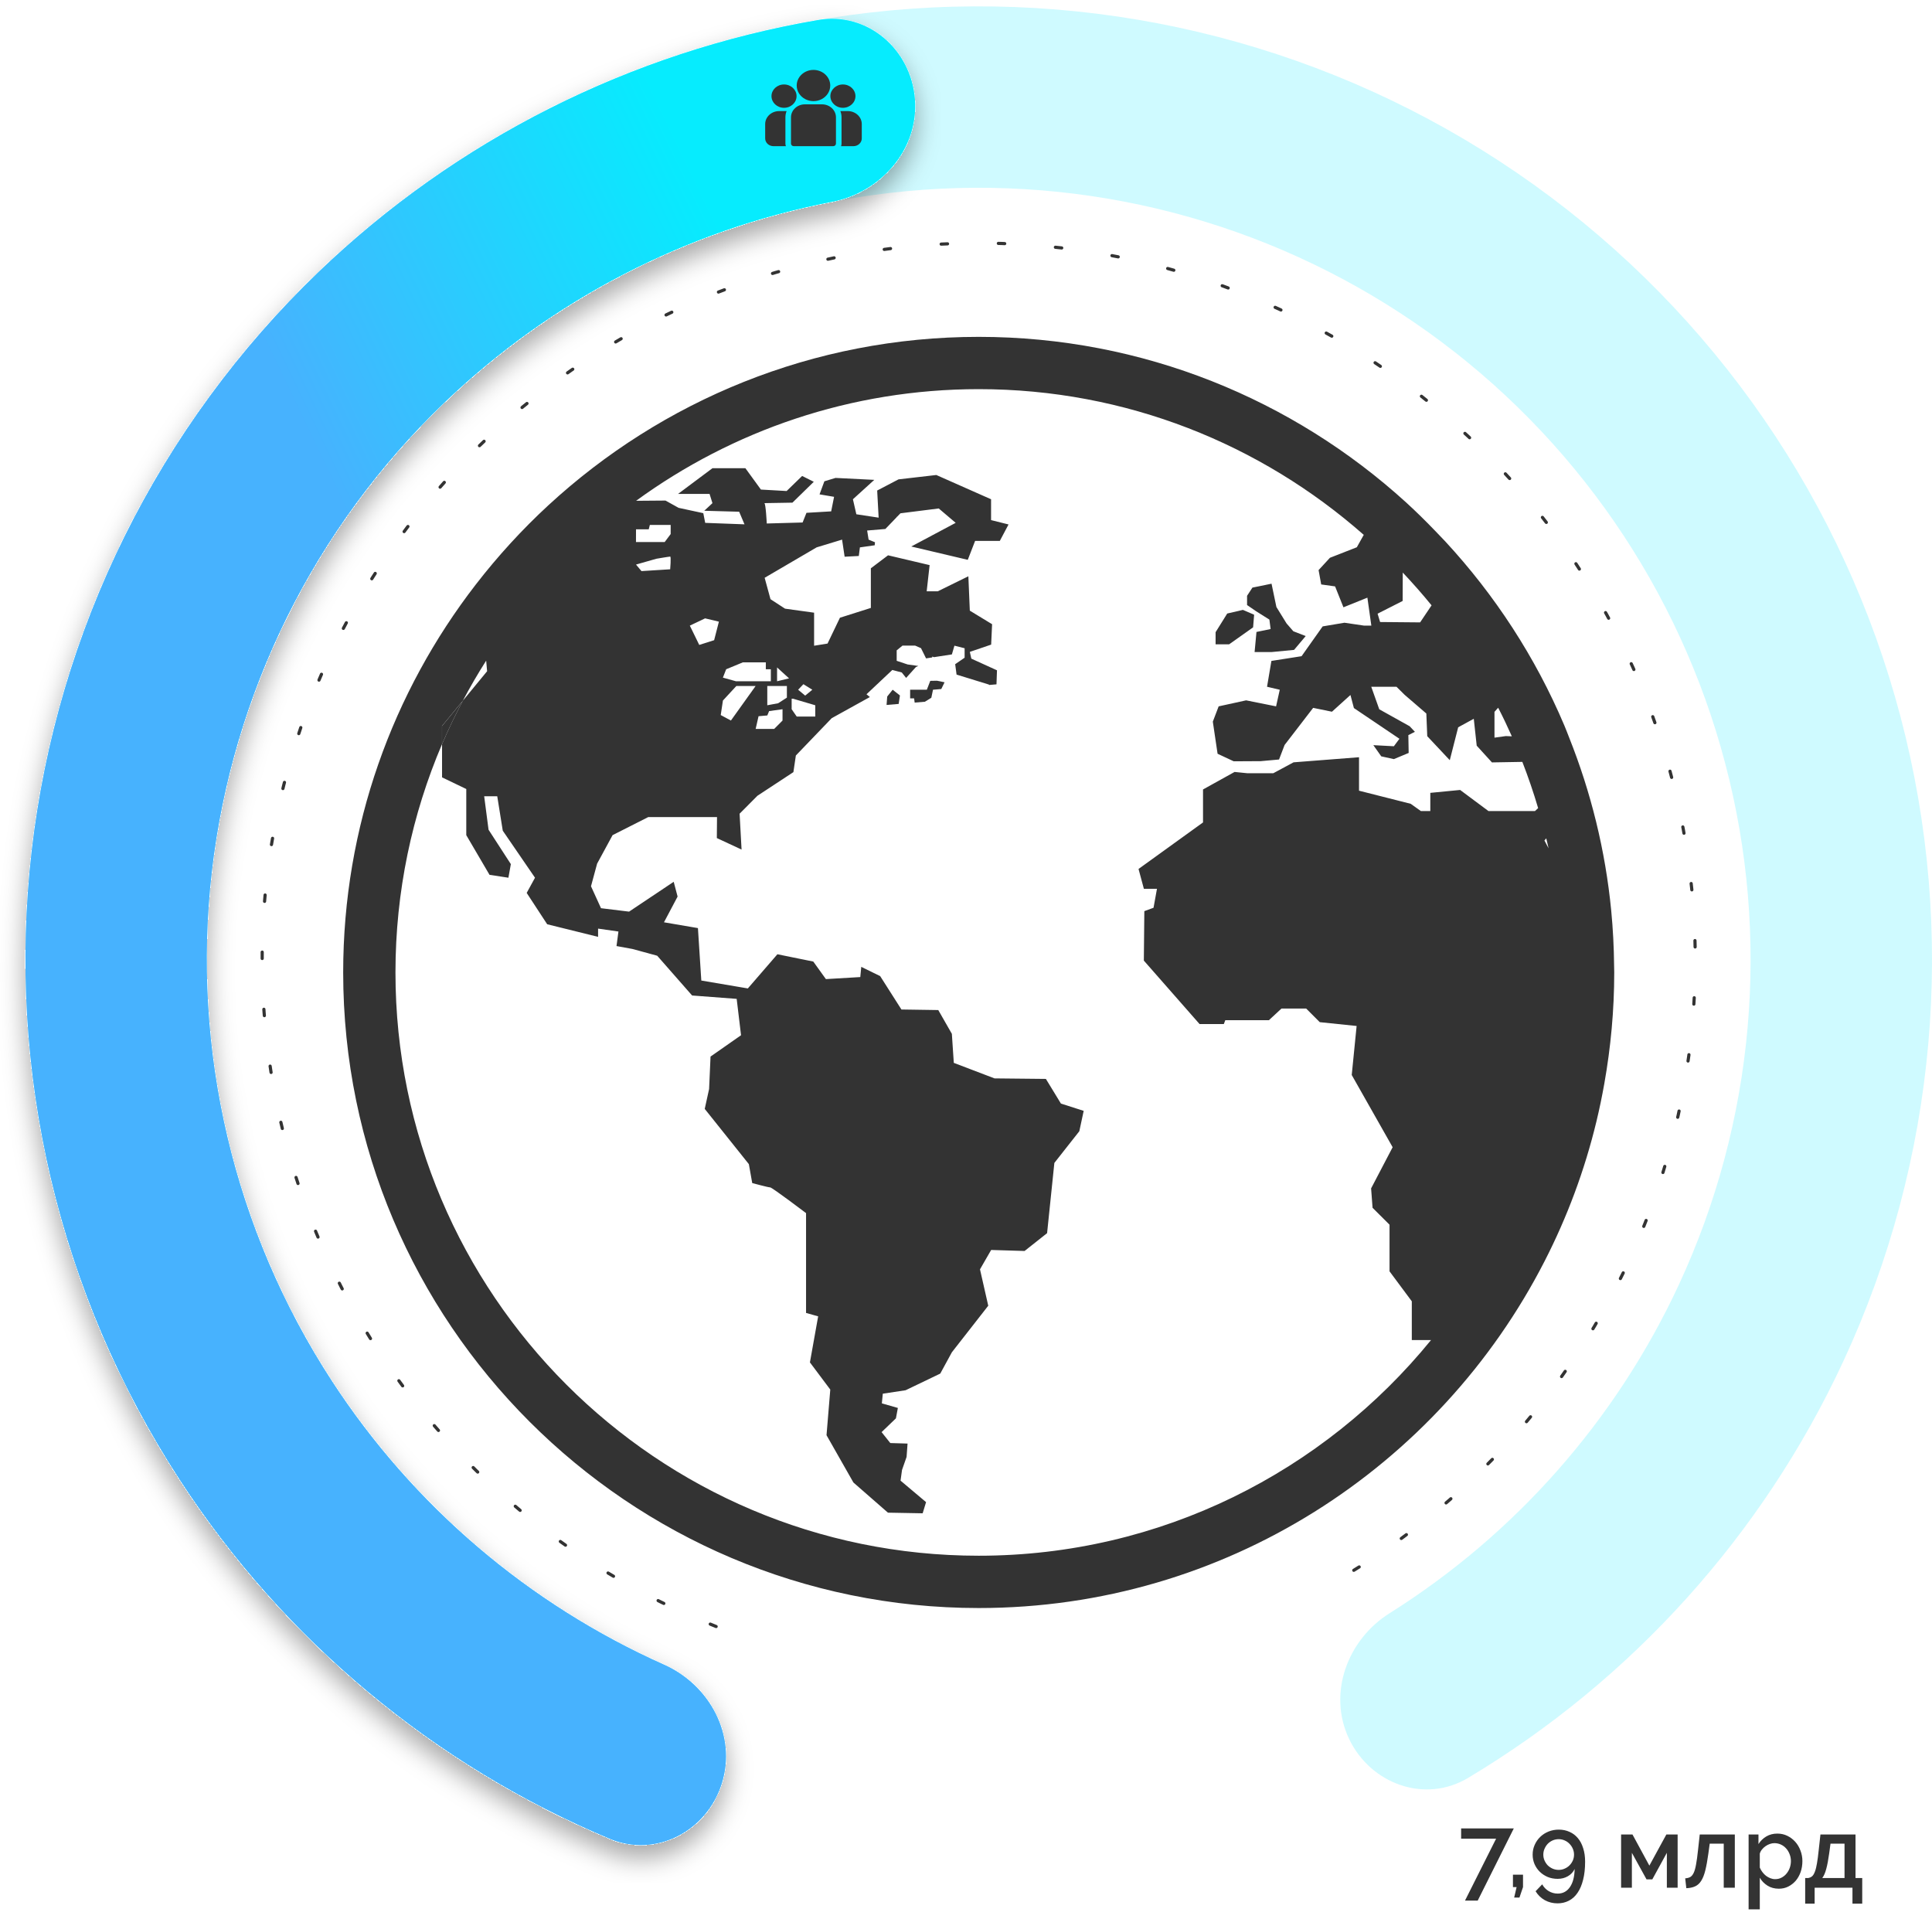
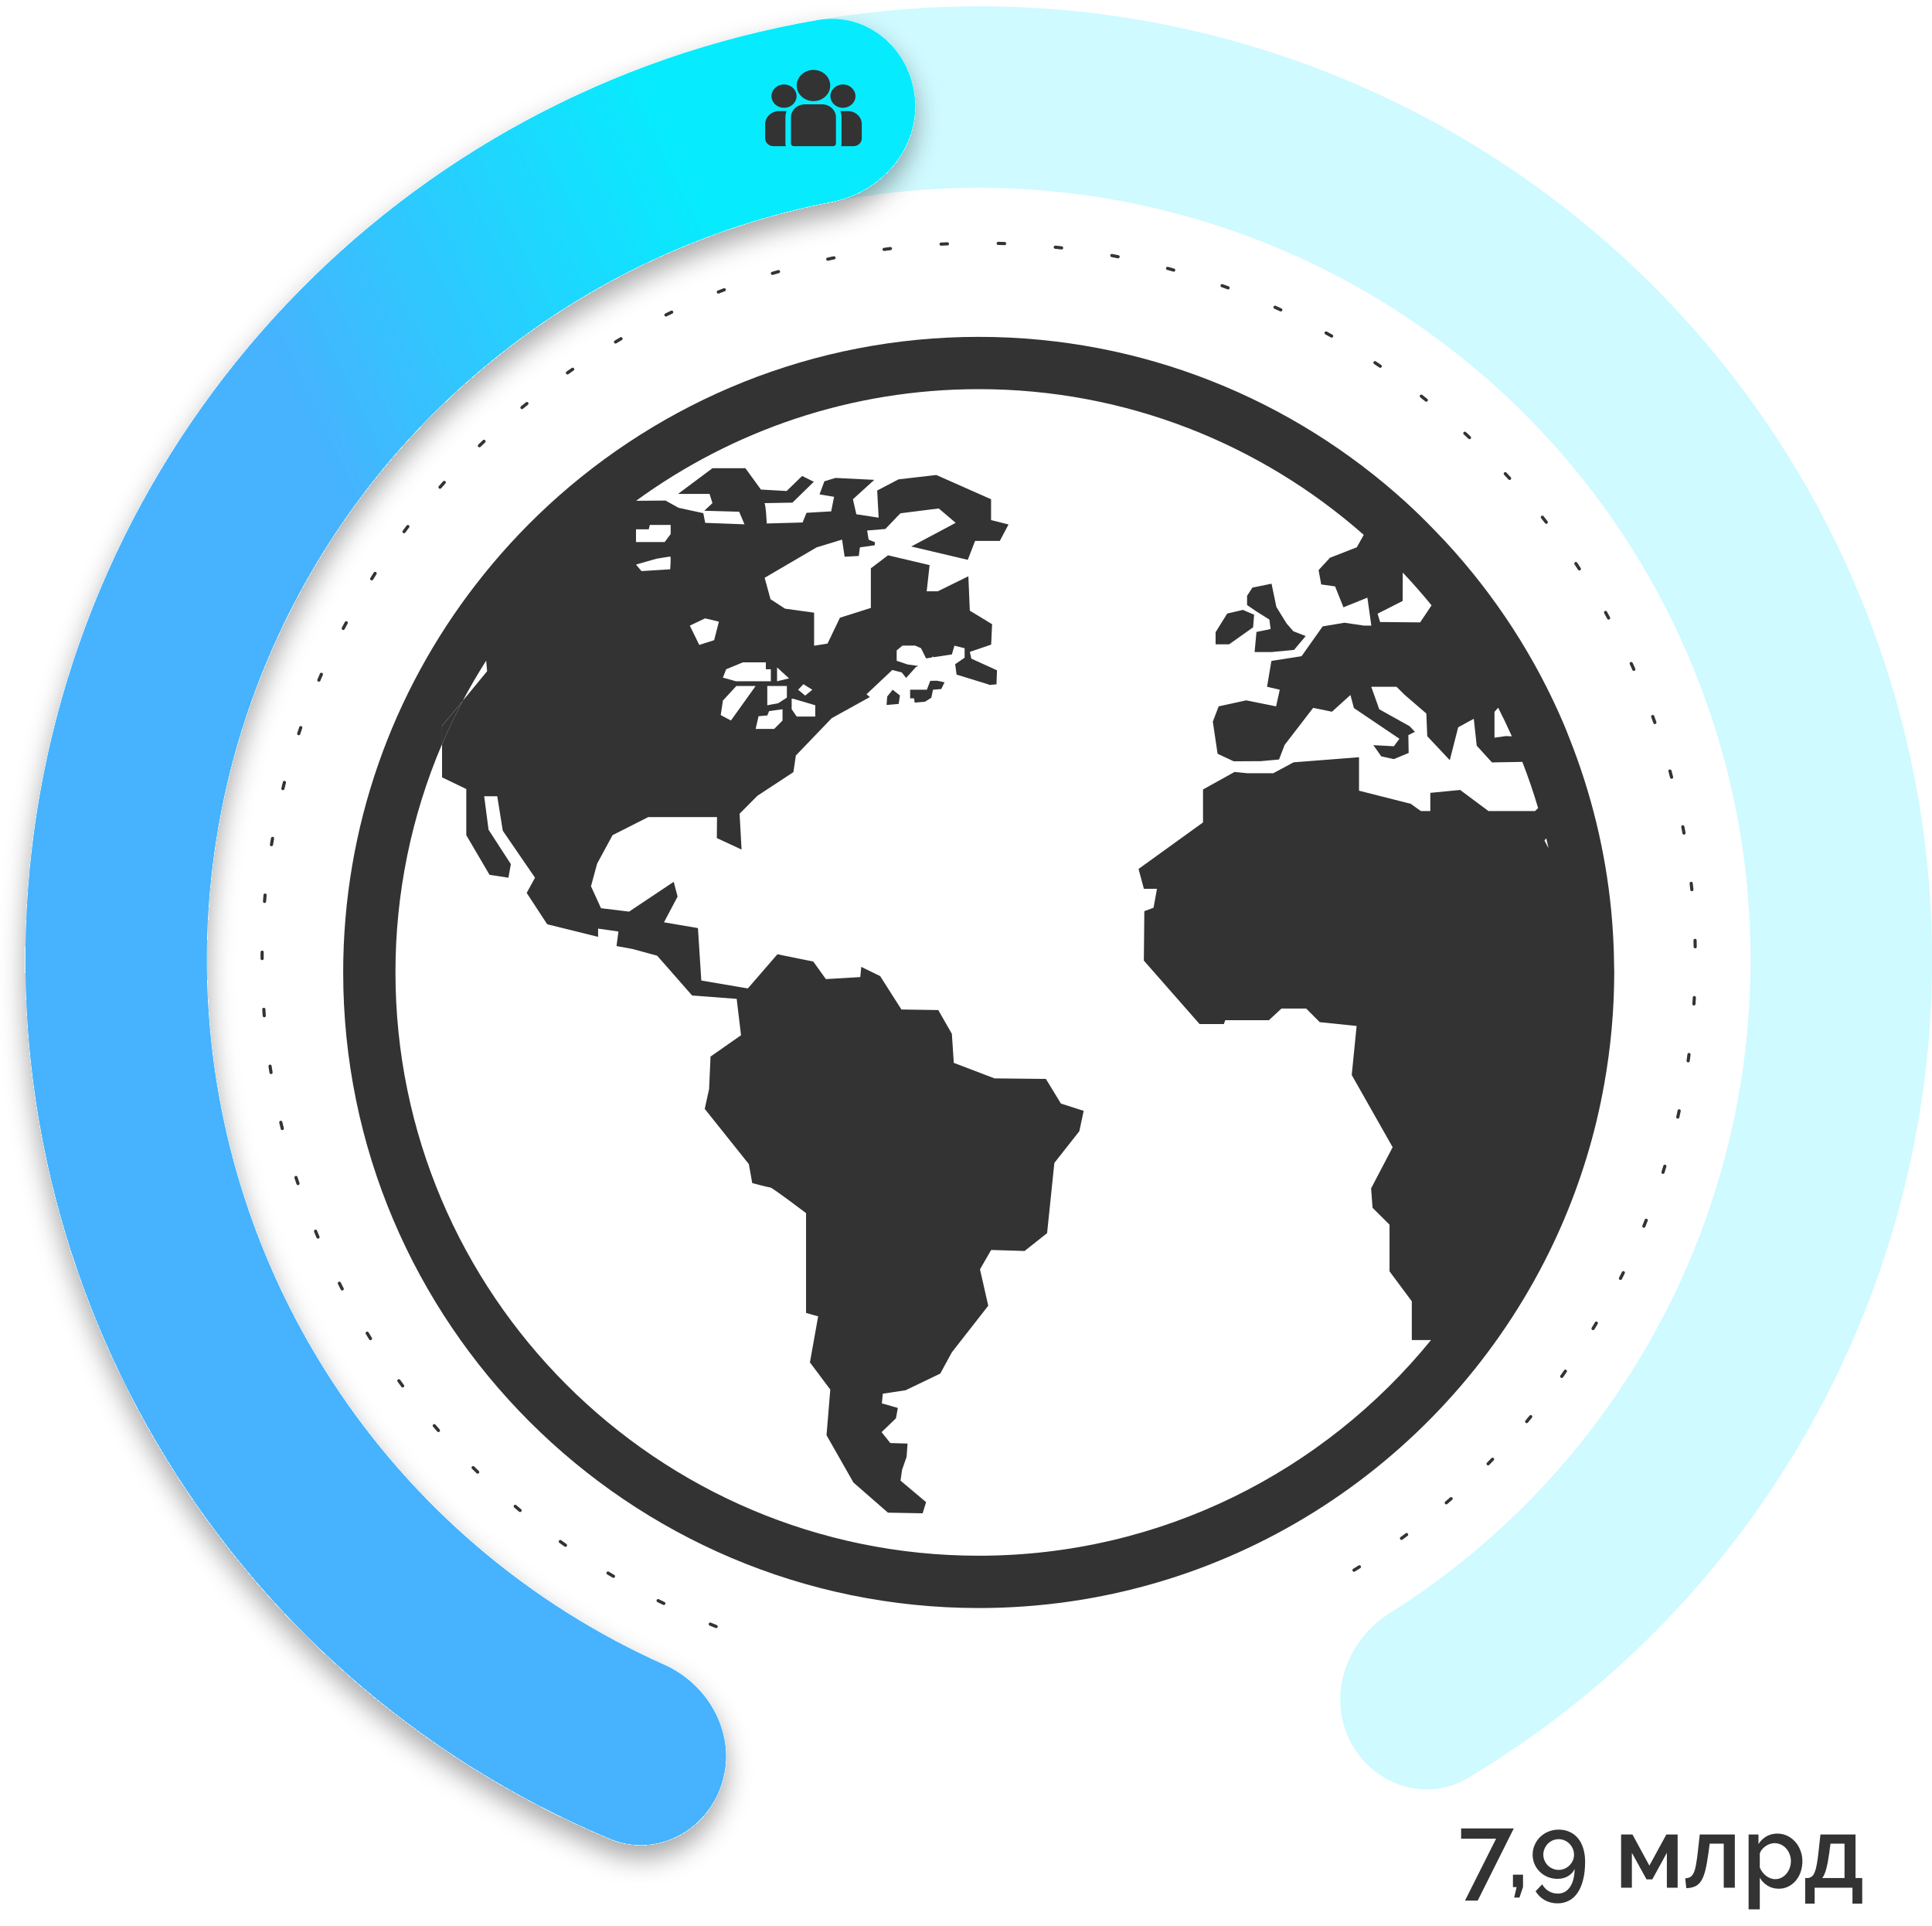
- <svg xmlns="http://www.w3.org/2000/svg" width="304" height="303" viewBox="0 0 304 303" fill="none">
-   <path d="M199.738 97.483L199.932 98.968L197.707 99.429L197.41 102.592H200.076L203.621 102.25L205.452 100.075L203.506 99.318L202.441 98.092L200.841 95.501L200.076 91.836L197.069 92.449L196.226 93.74V95.196L197.674 96.188L199.738 97.483Z" fill="#333333" />
-   <path d="M197.176 98.701L197.336 96.718L195.571 95.957L193.104 96.529L191.273 99.466V101.37H193.408L197.176 98.701Z" fill="#333333" />
-   <path d="M146.38 107.12L145.837 108.519H143.209V109.876H143.834C143.834 109.876 143.871 110.164 143.924 110.542L145.537 110.407L146.544 109.781L146.808 108.519L148.111 108.408L148.626 107.346L147.429 107.1L146.38 107.12Z" fill="#333333" />
-   <path d="M139.604 109.584L139.501 110.913L141.406 110.752L141.603 109.42L140.46 108.519L139.604 109.584Z" fill="#333333" />
-   <path d="M253.979 151.966C253.95 149.041 253.802 146.137 253.526 143.279C252.601 133.749 250.322 124.613 246.908 116.05C246.653 115.412 246.419 114.767 246.147 114.137C241.598 103.39 235.21 93.605 227.391 85.16C226.877 84.609 226.355 84.066 225.832 83.532C224.356 81.997 222.838 80.5 221.267 79.065C203.49 62.88 179.88 53 154 53C127.902 53 104.123 63.057 86.297 79.488C82.142 83.318 78.325 87.497 74.862 91.972C61.799 108.868 54 130.034 54 152.998C54 208.142 98.862 253 154.004 253C192.791 253 226.466 230.789 243.042 198.427C246.587 191.509 249.347 184.134 251.207 176.406C251.68 174.444 252.087 172.474 252.441 170.479C253.448 164.798 253.999 158.958 253.999 152.998C254.004 152.652 253.983 152.311 253.979 151.966ZM235.157 111.998L235.737 111.349C236.498 112.825 237.209 114.326 237.888 115.848L236.942 115.811L235.157 116.058V111.998ZM220.707 94.551L220.724 90.084C222.295 91.75 223.809 93.465 225.257 95.242L223.455 97.923L217.158 97.866L216.763 96.554L220.707 94.551ZM100.076 83.449V83.281H102.079L102.252 82.594H105.53V84.025L104.588 85.284H100.072L100.076 83.449ZM103.276 87.912C103.276 87.912 105.279 87.571 105.452 87.571C105.625 87.571 105.452 89.57 105.452 89.57L100.936 89.853L100.076 88.825L103.276 87.912ZM241.528 127.608H234.211L229.752 124.288L225.059 124.745V127.608H223.574L221.97 126.464L213.842 124.404V119.139L203.543 119.941L200.351 121.656H196.263L194.26 121.454L189.295 124.21V129.397L179.148 136.718L179.991 139.844H182.048L181.509 142.822L180.061 143.353L179.983 151.135L188.752 161.121H192.569L192.799 160.513H199.66L201.639 158.682H205.53L207.664 160.821L213.464 161.422L212.695 169.134L219.132 180.498L215.743 186.976L215.973 190.028L218.643 192.689V200.027L222.147 204.741V210.837H225.174C208.327 231.521 182.685 244.77 153.996 244.77C103.395 244.774 62.226 203.602 62.226 152.998C62.226 140.26 64.842 128.118 69.552 117.082V114.22L72.834 110.234C73.974 108.083 75.195 105.985 76.499 103.941L76.647 105.607L72.838 110.234C71.658 112.463 70.556 114.742 69.556 117.082V122.306L73.369 124.14V131.4L77.026 137.64L79.999 138.096L80.382 135.957L76.873 130.544L76.186 125.284H78.243L79.111 130.697L84.183 138.096L82.874 140.486L86.099 145.417L94.108 147.4V146.104L97.312 146.561L97.007 148.848L99.525 149.308L103.412 150.37L108.903 156.626L115.916 157.156L116.603 162.878L111.803 166.234L111.576 171.342L110.889 174.468L117.833 183.159L118.363 186.137C118.363 186.137 120.88 186.82 121.189 186.82C121.493 186.82 126.832 190.863 126.832 190.863V206.571L128.737 207.106L127.441 214.353L130.645 218.627L130.053 225.808L134.285 233.249L139.719 237.995L145.181 238.094L145.716 236.338L141.701 232.957L141.932 231.279L142.651 229.222L142.804 227.124L140.089 227.042L138.719 225.323L140.973 223.155L141.278 221.518L138.76 220.798L138.908 219.277L142.495 218.734L147.949 216.114L149.78 212.757L155.501 205.436L154.201 199.711L155.958 196.663L161.218 196.823L164.76 194.018L165.903 182.97L169.831 177.981L170.518 174.777L166.936 173.629L164.571 169.751L156.488 169.668L150.08 167.225L149.775 162.656L147.637 158.917L141.841 158.83L138.493 153.574L135.519 152.122L135.367 153.726L129.954 154.047L127.971 151.287L122.324 150.139L117.672 155.515L110.351 154.273L109.82 146.022L104.477 145.109L106.62 141.062L106.007 138.738L98.986 143.431L94.568 142.892L92.993 139.441L93.956 135.883L96.391 131.396L101.997 128.558L112.823 128.554L112.794 131.857L116.685 133.666L116.376 128.023L119.182 125.202L124.841 121.483L125.228 118.867L130.871 112.994L136.872 109.67L136.342 109.234L140.406 105.409L141.895 105.804L142.577 106.66L144.12 104.949L144.498 104.78L142.808 104.541L141.093 103.97V102.324L142.002 101.58H144.005L144.922 101.983L145.716 103.587L146.686 103.439V103.299L146.966 103.394L149.78 102.962L150.179 101.588L151.783 101.991V103.48L150.294 104.504H150.298L150.516 106.137L155.612 107.708C155.612 107.708 155.616 107.729 155.624 107.77L156.797 107.671L156.875 105.463L152.836 103.624L152.605 102.563L155.958 101.42L156.106 98.211L152.601 96.077L152.371 90.668L147.567 93.029H145.814L146.275 88.912L139.735 87.369L137.029 89.413V95.649L132.163 97.191L130.213 101.255L128.099 101.596V96.397L123.525 95.764L121.238 94.275L120.317 90.906L128.498 86.119L132.5 84.901L132.903 87.591L135.133 87.476L135.305 86.123L137.637 85.79L137.679 85.317L136.675 84.901L136.445 83.47L139.312 83.227L141.043 81.426L141.138 81.294L141.158 81.302L141.685 80.759L147.711 79.999L150.376 82.261L143.388 85.983L152.28 88.081L153.432 85.107H157.319L158.693 82.516L155.945 81.829V78.551L147.328 74.734L141.38 75.421L138.024 77.177L138.254 81.446L134.746 80.912L134.207 78.551L137.568 75.499L131.468 75.194L129.715 75.725L128.955 77.781L131.241 78.168L130.785 80.455L126.898 80.685L126.289 82.207L120.65 82.364C120.65 82.364 120.494 79.163 120.268 79.163C120.041 79.163 124.689 79.085 124.689 79.085L128.05 75.803L126.215 74.886L123.776 77.255L119.729 77.025L117.29 73.668H112.103L106.69 77.712H111.65L112.103 79.163L110.815 80.36L116.307 80.513L117.146 82.495L110.963 82.265L110.663 80.739L106.776 79.9L104.716 78.756L100.088 78.793C115.237 67.758 133.866 61.226 154 61.226C177.206 61.226 198.41 69.901 214.587 84.153L213.497 86.102L209.264 87.76L207.479 89.697L207.891 91.955L210.075 92.26L211.391 95.55L215.159 94.032L215.78 98.433H214.645L211.551 97.977L208.121 98.553L204.802 103.242L200.055 103.986L199.368 108.05L201.371 108.523L200.791 111.135L196.078 110.189L191.755 111.135L190.837 113.541L191.586 118.592L194.124 119.78L198.381 119.756L201.256 119.497L202.132 117.21L206.624 111.373L209.581 111.978L212.493 109.346L213.036 111.402L220.201 116.235L219.325 117.411L216.096 117.239L217.339 118.999L219.325 119.435L221.653 118.464L221.604 115.659L222.636 115.141L221.806 114.261L217.026 111.595L215.767 108.054H219.741L221.012 109.313L224.434 112.262L224.578 115.828L228.123 119.604L229.444 114.429L231.899 113.088L232.36 117.321L234.758 119.953L239.542 119.871C240.467 122.252 241.298 124.675 242.026 127.147L241.528 127.608ZM108.545 98.433L110.947 97.29L113.119 97.808L112.37 100.724L110.026 101.469L108.545 98.433ZM121.292 105.298V107.186H115.805L113.748 106.614L114.262 105.298L116.899 104.208H120.502V105.298H121.292ZM123.817 107.931V109.761L122.443 110.645L120.732 110.962C120.732 110.962 120.732 108.219 120.732 107.931H123.817ZM122.271 107.186V105.01L124.159 106.73L122.271 107.186ZM123.13 111.587V113.368L121.818 114.684H118.902L119.358 112.685L120.736 112.566L121.02 111.879L123.13 111.587ZM115.866 107.931H118.898L115.011 113.364L113.407 112.504L113.752 110.217L115.866 107.931ZM128.28 110.962V112.739H125.364L124.566 111.587V109.934H124.796L128.28 110.962ZM125.586 108.519L126.417 107.647L127.819 108.519L126.696 109.444L125.586 108.519ZM243.017 132.239L243.305 131.902C243.424 132.42 243.552 132.938 243.667 133.465L243.017 132.239Z" fill="#333333" />
-   <path d="M69.557 114.22V117.082C70.556 114.746 71.659 112.468 72.839 110.234L69.557 114.22Z" fill="#333333" />
-   <path opacity="0.2" d="M113.592 280.573C111.246 288.098 103.208 292.359 95.94 289.308C68.312 277.711 44.68 258.051 28.232 232.747C9.182 203.437 0.966 168.395 5.004 133.672C9.042 98.95 25.081 66.728 50.349 42.572C75.618 18.417 108.529 3.846 143.398 1.375C178.267 -1.096 212.904 8.69 241.326 29.041C269.748 49.391 290.17 79.03 299.064 112.836C307.958 146.642 304.765 182.493 290.038 214.196C277.323 241.567 256.699 264.362 230.982 279.739C224.217 283.784 215.659 280.7 212.274 273.581C208.89 266.462 211.975 258.016 218.648 253.82C238.393 241.406 254.239 223.505 264.15 202.17C276.075 176.5 278.66 147.471 271.458 120.099C264.257 92.726 247.721 68.727 224.708 52.249C201.695 35.771 173.649 27.848 145.416 29.849C117.182 31.849 90.534 43.648 70.074 63.206C49.614 82.765 36.628 108.855 33.358 136.97C30.088 165.084 36.741 193.458 52.166 217.19C64.986 236.914 83.198 252.402 104.496 261.909C111.694 265.121 115.939 273.048 113.592 280.573Z" fill="#0DE7FF" />
-   <path d="M235.413 289.288H229.909V287.672H238.197L232.517 299.032H230.517L235.413 289.288ZM238.254 298.552L238.638 296.904H238.062V294.952H239.646V296.904L239.086 298.552H238.254ZM241.161 291.8C241.161 291.256 241.268 290.744 241.481 290.264C241.695 289.784 241.983 289.368 242.345 289.016C242.719 288.653 243.156 288.371 243.657 288.168C244.159 287.965 244.697 287.864 245.273 287.864C245.892 287.864 246.457 287.981 246.969 288.216C247.481 288.44 247.919 288.771 248.281 289.208C248.644 289.635 248.921 290.163 249.113 290.792C249.316 291.411 249.417 292.115 249.417 292.904C249.417 293.992 249.311 294.947 249.097 295.768C248.895 296.579 248.607 297.256 248.233 297.8C247.86 298.355 247.401 298.771 246.857 299.048C246.324 299.325 245.732 299.464 245.081 299.464C244.356 299.464 243.689 299.299 243.081 298.968C242.484 298.637 241.999 298.168 241.625 297.56L242.665 296.472C242.911 296.92 243.247 297.272 243.673 297.528C244.111 297.795 244.591 297.928 245.113 297.928C245.913 297.928 246.548 297.592 247.017 296.92C247.497 296.237 247.748 295.283 247.769 294.056C247.545 294.536 247.193 294.915 246.713 295.192C246.244 295.469 245.705 295.608 245.097 295.608C244.543 295.608 244.025 295.512 243.545 295.32C243.065 295.117 242.649 294.845 242.297 294.504C241.945 294.163 241.668 293.763 241.465 293.304C241.263 292.835 241.161 292.333 241.161 291.8ZM245.257 289.368C244.927 289.368 244.612 289.432 244.313 289.56C244.025 289.688 243.769 289.864 243.545 290.088C243.332 290.312 243.161 290.573 243.033 290.872C242.905 291.16 242.841 291.469 242.841 291.8C242.841 292.131 242.905 292.44 243.033 292.728C243.161 293.016 243.332 293.272 243.545 293.496C243.769 293.709 244.025 293.88 244.313 294.008C244.612 294.136 244.927 294.2 245.257 294.2C245.588 294.2 245.897 294.136 246.185 294.008C246.484 293.88 246.74 293.709 246.953 293.496C247.177 293.272 247.353 293.016 247.481 292.728C247.609 292.44 247.673 292.131 247.673 291.8C247.673 291.469 247.609 291.16 247.481 290.872C247.353 290.573 247.177 290.312 246.953 290.088C246.74 289.864 246.484 289.688 246.185 289.56C245.897 289.432 245.588 289.368 245.257 289.368ZM259.528 293.528L262.2 288.632H263.976V297H262.28V291.512L259.992 295.688H259.08L256.776 291.512V297H255.08V288.632H256.872L259.528 293.528ZM265.166 295.528C265.486 295.507 265.753 295.437 265.966 295.32C266.18 295.192 266.361 294.968 266.51 294.648C266.66 294.328 266.782 293.885 266.878 293.32C266.985 292.755 267.086 292.013 267.182 291.096L267.454 288.632H272.974V297H271.23V290.072H269.022L268.814 291.608C268.665 292.685 268.505 293.571 268.334 294.264C268.164 294.957 267.945 295.512 267.678 295.928C267.422 296.333 267.102 296.621 266.718 296.792C266.345 296.963 265.886 297.059 265.342 297.08L265.166 295.528ZM279.895 297.16C279.223 297.16 278.631 297 278.119 296.68C277.607 296.36 277.201 295.944 276.903 295.432V300.408H275.143V288.632H276.695V290.136C277.015 289.635 277.425 289.235 277.927 288.936C278.439 288.637 279.015 288.488 279.655 288.488C280.231 288.488 280.759 288.605 281.239 288.84C281.719 289.075 282.135 289.389 282.487 289.784C282.839 290.179 283.111 290.637 283.303 291.16C283.505 291.683 283.607 292.232 283.607 292.808C283.607 293.416 283.516 293.987 283.335 294.52C283.153 295.043 282.897 295.501 282.567 295.896C282.236 296.28 281.841 296.589 281.383 296.824C280.935 297.048 280.439 297.16 279.895 297.16ZM279.319 295.656C279.692 295.656 280.028 295.576 280.327 295.416C280.636 295.256 280.897 295.043 281.111 294.776C281.335 294.509 281.505 294.205 281.623 293.864C281.74 293.523 281.799 293.171 281.799 292.808C281.799 292.424 281.729 292.061 281.591 291.72C281.463 291.379 281.281 291.08 281.047 290.824C280.823 290.568 280.551 290.365 280.231 290.216C279.911 290.067 279.564 289.992 279.191 289.992C278.967 289.992 278.732 290.035 278.487 290.12C278.241 290.205 278.012 290.323 277.799 290.472C277.585 290.621 277.399 290.797 277.239 291C277.079 291.192 276.967 291.405 276.903 291.64V293.832C277.009 294.088 277.148 294.328 277.319 294.552C277.489 294.776 277.676 294.968 277.879 295.128C278.092 295.288 278.321 295.416 278.567 295.512C278.812 295.608 279.063 295.656 279.319 295.656ZM284.045 295.48H284.509C284.765 295.437 284.979 295.341 285.149 295.192C285.32 295.032 285.464 294.787 285.581 294.456C285.709 294.125 285.816 293.693 285.901 293.16C285.997 292.616 286.088 291.928 286.173 291.096L286.445 288.632H291.965V295.48H293.021V299.512H291.485V297H285.533V299.512H284.045V295.48ZM290.237 295.48V290.072H288.029L287.821 291.608C287.683 292.621 287.528 293.437 287.357 294.056C287.197 294.664 286.989 295.139 286.733 295.48H290.237Z" fill="#333333" />
-   <path d="M112.684 255.907C88.741 246.478 68.743 229.141 56.013 206.777C43.282 184.413 38.586 158.367 42.702 132.965C46.818 107.562 59.5 84.332 78.642 67.133C97.783 49.934 122.232 39.799 147.928 38.414C173.625 37.028 199.022 44.474 219.902 59.515C240.782 74.556 255.889 96.287 262.713 121.1C269.537 145.912 267.669 172.312 257.417 195.915C247.166 219.519 229.149 238.906 206.358 250.856" stroke="#333333" stroke-width="0.5" stroke-linecap="round" stroke-dasharray="1 8" />
-   <g filter="url(#filter0_d)">
-     <path d="M113.592 280.573C111.246 288.098 103.208 292.359 95.94 289.308C68.35 277.727 44.744 258.105 28.299 232.849C9.247 203.59 0.999 168.602 4.976 133.914C8.953 99.227 24.906 67.013 50.085 42.825C71.82 21.947 99.254 8.177 128.749 3.14C136.519 1.814 143.384 7.783 143.967 15.644C144.55 23.505 138.621 30.265 130.882 31.765C108.018 36.198 86.801 47.138 69.86 63.411C49.473 82.996 36.556 109.079 33.336 137.166C30.115 165.252 36.794 193.582 52.22 217.273C65.038 236.958 83.228 252.416 104.496 261.909C111.694 265.121 115.939 273.048 113.592 280.573Z" fill="url(#paint0_linear)" />
+ <svg xmlns="http://www.w3.org/2000/svg" width="304" height="303" fill="none">
+   <path d="m199.738 97.483.194 1.485-2.225.46-.297 3.164h2.666l3.545-.342 1.831-2.175-1.946-.757-1.065-1.226-1.6-2.591-.765-3.665-3.007.613-.843 1.291v1.456l1.448.992 2.064 1.295Z" fill="#333" />
+   <path d="m197.176 98.7.16-1.982-1.765-.76-2.467.57-1.831 2.938v1.904h2.135l3.768-2.67Zm-50.796 8.42-.543 1.399h-2.628v1.357h.625s.037.288.09.666l1.613-.135 1.007-.626.264-1.262 1.303-.111.515-1.062-1.197-.246-1.049.02Zm-6.776 2.464-.103 1.329 1.905-.161.197-1.332-1.143-.901-.856 1.065Z" fill="#333" />
+   <path d="M253.979 151.966a100.875 100.875 0 0 0-.453-8.687 99.37 99.37 0 0 0-6.618-27.229c-.255-.638-.489-1.283-.761-1.913-4.549-10.747-10.937-20.532-18.756-28.977a94.977 94.977 0 0 0-1.559-1.628 99.285 99.285 0 0 0-4.565-4.467C203.49 62.88 179.88 53 154 53c-26.098 0-49.877 10.057-67.703 26.488a101.191 101.191 0 0 0-11.435 12.484C61.8 108.868 54 130.034 54 152.998 54 208.142 98.862 253 154.004 253c38.787 0 72.462-22.211 89.038-54.573a99.118 99.118 0 0 0 8.165-22.021c.473-1.962.88-3.932 1.234-5.927a100.08 100.08 0 0 0 1.558-17.481c.005-.346-.016-.687-.02-1.032Zm-18.822-39.968.58-.649a88.37 88.37 0 0 1 2.151 4.499l-.946-.037-1.785.247v-4.06Zm-14.45-17.447.017-4.467a94.903 94.903 0 0 1 4.533 5.158l-1.802 2.681-6.297-.057-.395-1.312 3.944-2.003ZM100.076 83.449v-.168h2.003l.173-.687h3.278v1.431l-.942 1.259h-4.516l.004-1.835Zm3.2 4.463s2.003-.341 2.176-.341c.173 0 0 1.999 0 1.999l-4.516.284-.86-1.029 3.2-.913Zm138.252 39.696h-7.317l-4.459-3.32-4.693.457v2.863h-1.485l-1.604-1.144-8.128-2.06v-5.265l-10.299.802-3.192 1.715h-4.088l-2.003-.202-4.965 2.756v5.187l-10.147 7.321.843 3.126h2.057l-.539 2.978-1.448.531-.078 7.782 8.769 9.986h3.817l.23-.608h6.861l1.979-1.831h3.891l2.134 2.139 5.8.601-.769 7.712 6.437 11.364-3.389 6.478.23 3.052 2.67 2.661v7.338l3.504 4.714v6.096h3.027c-16.847 20.684-42.489 33.933-71.178 33.933-50.601.004-91.77-41.168-91.77-91.772a91.304 91.304 0 0 1 7.326-35.916v-2.862l3.282-3.986a90.189 90.189 0 0 1 3.665-6.293l.148 1.666-3.809 4.627a91.058 91.058 0 0 0-3.282 6.848v5.224l3.813 1.834v7.26l3.657 6.24 2.973.456.383-2.139-3.509-5.413-.687-5.26h2.057l.868 5.413 5.072 7.399-1.309 2.39 3.225 4.931 8.009 1.983v-1.296l3.204.457-.305 2.287 2.518.46 3.887 1.062 5.491 6.256 7.013.53.687 5.722-4.8 3.356-.227 5.108-.687 3.126 6.944 8.691.53 2.978s2.517.683 2.826.683c.304 0 5.643 4.043 5.643 4.043v15.708l1.905.535-1.296 7.247 3.204 4.274-.592 7.181 4.232 7.441 5.434 4.746 5.462.099.535-1.756-4.015-3.381.231-1.678.719-2.057.153-2.098-2.715-.082-1.37-1.719 2.254-2.168.305-1.637-2.518-.72.148-1.521 3.587-.543 5.454-2.62 1.831-3.357 5.721-7.321-1.3-5.725 1.757-3.048 5.26.16 3.542-2.805 1.143-11.048 3.928-4.989.687-3.204-3.582-1.148-2.365-3.878-8.083-.083-6.408-2.443-.305-4.569-2.138-3.739-5.796-.087-3.348-5.256-2.974-1.452-.152 1.604-5.413.321-1.983-2.76-5.647-1.148-4.652 5.376-7.321-1.242-.531-8.251-5.343-.913 2.143-4.047-.613-2.324-7.021 4.693-4.418-.539-1.575-3.451.963-3.558 2.434-4.487 5.607-2.838 10.826-.004-.029 3.303 3.891 1.809-.309-5.643 2.806-2.821 5.659-3.719.387-2.616 5.643-5.873 6.001-3.324-.53-.436 4.064-3.825 1.489.395.682.856 1.543-1.711.378-.169-1.69-.239-1.715-.571v-1.646l.909-.744h2.003l.917.403.794 1.604.97-.148v-.14l.28.095 2.814-.432.399-1.374 1.604.403v1.489l-1.489 1.024h.004l.218 1.633 5.096 1.571.012.062 1.173-.099.078-2.208-4.039-1.839-.231-1.061 3.353-1.143.148-3.209-3.505-2.134-.23-5.41-4.804 2.362h-1.753l.461-4.117-6.54-1.543-2.706 2.044v6.236l-4.866 1.542-1.95 4.064-2.114.341v-5.199l-4.574-.633-2.287-1.489-.921-3.369 8.181-4.787L132.5 84.9l.403 2.69 2.23-.115.172-1.353 2.332-.333.042-.473-1.004-.416-.23-1.431 2.867-.243 1.731-1.801.095-.132.02.008.527-.543 6.026-.76 2.665 2.262-6.988 3.722 8.892 2.098 1.152-2.974h3.887l1.374-2.591-2.748-.687V78.55l-8.617-3.817-5.948.687-3.356 1.756.23 4.27-3.508-.535-.539-2.361 3.361-3.052-6.1-.305-1.753.53-.76 2.057 2.286.387-.456 2.287-3.887.23-.609 1.522-5.639.157s-.156-3.2-.382-3.2c-.227 0 4.421-.079 4.421-.079l3.361-3.282-1.835-.917-2.439 2.369-4.047-.23-2.439-3.357h-5.187l-5.413 4.044h4.96l.453 1.451-1.288 1.197 5.492.153.839 1.982-6.183-.23-.3-1.526-3.887-.84-2.06-1.143-4.628.037C115.237 67.758 133.866 61.226 154 61.226c23.206 0 44.41 8.675 60.587 22.927l-1.09 1.95-4.233 1.657-1.785 1.937.412 2.258 2.184.305 1.316 3.29 3.768-1.518.621 4.401h-1.135l-3.094-.456-3.43.576-3.319 4.689-4.747.744-.687 4.064 2.003.473-.58 2.612-4.713-.946-4.323.946-.918 2.406.749 5.051 2.538 1.188 4.257-.024 2.875-.259.876-2.287 4.492-5.837 2.957.605 2.912-2.632.543 2.056 7.165 4.833-.876 1.176-3.229-.172 1.243 1.76 1.986.436 2.328-.971-.049-2.805 1.032-.518-.83-.88-4.78-2.666-1.259-3.541h3.974l1.271 1.259 3.422 2.949.144 3.566 3.545 3.776 1.321-5.175 2.455-1.341.461 4.233 2.398 2.632 4.784-.082a91.33 91.33 0 0 1 2.484 7.276l-.498.461ZM108.545 98.433l2.402-1.143 2.172.518-.749 2.916-2.344.745-1.481-3.036Zm12.747 6.865v1.888h-5.487l-2.057-.572.514-1.316 2.637-1.09h3.603v1.09h.79Zm2.525 2.633v1.83l-1.374.884-1.711.317v-3.031h3.085Zm-1.546-.745v-2.176l1.888 1.72-1.888.456Zm.859 4.401v1.781l-1.312 1.316h-2.916l.456-1.999 1.378-.119.284-.687 2.11-.292Zm-7.264-3.656h3.032l-3.887 5.433-1.604-.86.345-2.287 2.114-2.286Zm12.414 3.031v1.777h-2.916l-.798-1.152v-1.653h.23l3.484 1.028Zm-2.694-2.443.831-.872 1.402.872-1.123.925-1.11-.925Zm117.431 23.72.288-.337c.119.518.247 1.036.362 1.563l-.65-1.226Z" fill="#333" />
+   <path d="M69.557 114.22v2.862c1-2.336 2.102-4.614 3.282-6.848l-3.282 3.986Z" fill="#333" />
+   <path opacity=".2" d="M113.592 280.573c-2.346 7.525-10.384 11.786-17.652 8.735A150.005 150.005 0 0 1 5.004 133.672a150 150 0 1 1 225.978 146.067c-6.765 4.045-15.323.961-18.708-6.158-3.384-7.119-.299-15.565 6.374-19.761a121.453 121.453 0 0 0 6.06-201.57 121.454 121.454 0 1 0-120.212 209.659c7.198 3.212 11.443 11.139 9.096 18.664Z" fill="#0DE7FF" />
+   <path d="M235.413 289.288h-5.504v-1.616h8.288l-5.68 11.36h-2l4.896-9.744Zm2.841 9.264.384-1.648h-.576v-1.952h1.584v1.952l-.56 1.648h-.832Zm2.907-6.752c0-.544.107-1.056.32-1.536.214-.48.502-.896.864-1.248a4.039 4.039 0 0 1 1.312-.848 4.267 4.267 0 0 1 1.616-.304c.619 0 1.184.117 1.696.352.512.224.95.555 1.312.992.363.427.64.955.832 1.584.203.619.304 1.323.304 2.112 0 1.088-.106 2.043-.32 2.864-.202.811-.49 1.488-.864 2.032-.373.555-.832.971-1.376 1.248a3.793 3.793 0 0 1-1.776.416 4.115 4.115 0 0 1-2-.496 3.927 3.927 0 0 1-1.456-1.408l1.04-1.088c.246.448.582.8 1.008 1.056.438.267.918.4 1.44.4.8 0 1.435-.336 1.904-1.008.48-.683.731-1.637.752-2.864-.224.48-.576.859-1.056 1.136-.469.277-1.008.416-1.616.416a4.143 4.143 0 0 1-1.552-.288 4.028 4.028 0 0 1-1.248-.816 3.782 3.782 0 0 1-.832-1.2 3.764 3.764 0 0 1-.304-1.504Zm4.096-2.432c-.33 0-.645.064-.944.192a2.531 2.531 0 0 0-.768.528 2.626 2.626 0 0 0-.512.784 2.258 2.258 0 0 0-.192.928c0 .331.064.64.192.928.128.288.299.544.512.768.224.213.48.384.768.512.299.128.614.192.944.192.331 0 .64-.064.928-.192a2.42 2.42 0 0 0 .768-.512c.224-.224.4-.48.528-.768.128-.288.192-.597.192-.928 0-.331-.064-.64-.192-.928a2.473 2.473 0 0 0-.528-.784 2.289 2.289 0 0 0-.768-.528 2.258 2.258 0 0 0-.928-.192Zm14.271 4.16 2.672-4.896h1.776V297h-1.696v-5.488l-2.288 4.176h-.912l-2.304-4.176V297h-1.696v-8.368h1.792l2.656 4.896Zm5.638 2c.32-.021.587-.091.8-.208.214-.128.395-.352.544-.672.15-.32.272-.763.368-1.328a28.3 28.3 0 0 0 .304-2.224l.272-2.464h5.52V297h-1.744v-6.928h-2.208l-.208 1.536c-.149 1.077-.309 1.963-.48 2.656-.17.693-.389 1.248-.656 1.664-.256.405-.576.693-.96.864-.373.171-.832.267-1.376.288l-.176-1.552Zm14.729 1.632c-.672 0-1.264-.16-1.776-.48a3.577 3.577 0 0 1-1.216-1.248v4.976h-1.76v-11.776h1.552v1.504a3.68 3.68 0 0 1 1.232-1.2 3.362 3.362 0 0 1 1.728-.448c.576 0 1.104.117 1.584.352s.896.549 1.248.944c.352.395.624.853.816 1.376.202.523.304 1.072.304 1.648a5.29 5.29 0 0 1-.272 1.712 4.354 4.354 0 0 1-.768 1.376 3.893 3.893 0 0 1-1.184.928 3.28 3.28 0 0 1-1.488.336Zm-.576-1.504c.373 0 .709-.08 1.008-.24.309-.16.57-.373.784-.64.224-.267.394-.571.512-.912.117-.341.176-.693.176-1.056 0-.384-.07-.747-.208-1.088a2.743 2.743 0 0 0-.544-.896 2.438 2.438 0 0 0-1.856-.832c-.224 0-.459.043-.704.128a2.778 2.778 0 0 0-.688.352c-.214.149-.4.325-.56.528-.16.192-.272.405-.336.64v2.192c.106.256.245.496.416.72.17.224.357.416.56.576.213.16.442.288.688.384.245.096.496.144.752.144Zm4.726-.176h.464c.256-.043.47-.139.64-.288.171-.16.315-.405.432-.736.128-.331.235-.763.32-1.296.096-.544.187-1.232.272-2.064l.272-2.464h5.52v6.848h1.056v4.032h-1.536V297h-5.952v2.512h-1.488v-4.032Zm6.192 0v-5.408h-2.208l-.208 1.536c-.138 1.013-.293 1.829-.464 2.448-.16.608-.368 1.083-.624 1.424h3.504Z" fill="#333" />
+   <path d="M112.684 255.907a112.747 112.747 0 0 1-69.982-122.942 112.75 112.75 0 1 1 163.656 117.891" stroke="#333" stroke-width=".5" stroke-linecap="round" stroke-dasharray="1 8" />
+   <g filter="url(#a)">
+     <path d="M113.592 280.573c-2.346 7.525-10.384 11.786-17.652 8.735A150.003 150.003 0 0 1 4.976 133.914 150 150 0 0 1 128.75 3.14c7.77-1.326 14.635 4.643 15.218 12.504.583 7.86-5.346 14.62-13.085 16.121A121.458 121.458 0 0 0 52.22 217.273a121.463 121.463 0 0 0 52.276 44.636c7.198 3.212 11.443 11.139 9.096 18.664Z" fill="url(#b)" />
  </g>
-   <path d="M133.406 17.479H132.23C132.35 17.784 132.415 18.113 132.415 18.457V22.591C132.415 22.735 132.389 22.872 132.34 23H134.283C135.009 23 135.6 22.45 135.6 21.775V19.521C135.6 18.395 134.616 17.479 133.406 17.479Z" fill="#333333" />
-   <path d="M123.584 18.457C123.584 18.113 123.65 17.784 123.77 17.479H122.594C121.384 17.479 120.4 18.395 120.4 19.521V21.775C120.4 22.45 120.99 23 121.716 23H123.66C123.611 22.872 123.584 22.735 123.584 22.592V18.457Z" fill="#333333" />
-   <path d="M129.344 16.415H126.656C125.446 16.415 124.462 17.331 124.462 18.457V22.592C124.462 22.817 124.658 23 124.901 23H131.099C131.341 23 131.538 22.817 131.538 22.592V18.457C131.538 17.331 130.553 16.415 129.344 16.415Z" fill="#333333" />
-   <path d="M128 11C126.545 11 125.361 12.102 125.361 13.456C125.361 14.374 125.906 15.177 126.71 15.598C127.092 15.798 127.532 15.912 128 15.912C128.468 15.912 128.908 15.798 129.29 15.598C130.094 15.177 130.639 14.374 130.639 13.456C130.639 12.102 129.455 11 128 11Z" fill="#333333" />
-   <path d="M123.366 13.289C122.278 13.289 121.393 14.113 121.393 15.126C121.393 16.139 122.278 16.962 123.366 16.962C123.642 16.962 123.905 16.909 124.144 16.814C124.557 16.648 124.897 16.355 125.108 15.989C125.256 15.731 125.34 15.437 125.34 15.126C125.34 14.113 124.454 13.289 123.366 13.289Z" fill="#333333" />
-   <path d="M132.634 13.289C131.545 13.289 130.66 14.113 130.66 15.126C130.66 15.438 130.744 15.731 130.892 15.989C131.103 16.355 131.443 16.648 131.856 16.814C132.095 16.909 132.358 16.962 132.634 16.962C133.722 16.962 134.607 16.139 134.607 15.126C134.607 14.113 133.722 13.289 132.634 13.289Z" fill="#333333" />
+   <path d="M133.406 17.479h-1.175c.12.305.185.634.185.978v4.134c0 .144-.027.281-.076.409h1.944c.726 0 1.316-.55 1.316-1.225V19.52c0-1.126-.984-2.042-2.194-2.042Zm-9.821.978c0-.344.065-.673.185-.978h-1.175c-1.21 0-2.195.916-2.195 2.042v2.254c0 .675.591 1.225 1.317 1.225h1.943a1.16 1.16 0 0 1-.075-.408v-4.135Zm5.759-2.042h-2.687c-1.21 0-2.194.916-2.194 2.042v4.135c0 .225.196.408.438.408h6.198c.243 0 .439-.183.439-.408v-4.135c0-1.126-.984-2.042-2.194-2.042ZM128 11c-1.455 0-2.638 1.102-2.638 2.456 0 .918.544 1.72 1.349 2.142.381.2.821.314 1.289.314.469 0 .908-.114 1.29-.314.805-.421 1.349-1.224 1.349-2.142 0-1.354-1.184-2.456-2.639-2.456Zm-4.633 2.29c-1.088 0-1.974.823-1.974 1.836 0 1.013.886 1.836 1.974 1.836.276 0 .539-.053.777-.148.413-.166.754-.459.964-.825.148-.258.232-.552.232-.863 0-1.013-.885-1.837-1.973-1.837Zm9.267 0c-1.088 0-1.973.823-1.973 1.836 0 .312.084.605.232.863.21.366.551.66.963.825.239.095.502.148.778.148 1.088 0 1.974-.823 1.974-1.836 0-1.013-.886-1.837-1.974-1.837Z" fill="#333" />
  <defs>
-     <filter id="filter0_d" x="-0" y="0.955" width="148.007" height="295.348" filterUnits="userSpaceOnUse" color-interpolation-filters="sRGB">
+     <linearGradient id="b" x1="23" y1="15.5" x2="167.934" y2="-53.914" gradientUnits="userSpaceOnUse">
+       <stop stop-color="#47B2FE" />
+       <stop offset=".453" stop-color="#06ECFE" />
+     </linearGradient>
+     <filter id="a" x="0" y=".955" width="148.007" height="295.348" filterUnits="userSpaceOnUse" color-interpolation-filters="sRGB">
      <feFlood flood-opacity="0" result="BackgroundImageFix" />
-       <feColorMatrix in="SourceAlpha" type="matrix" values="0 0 0 0 0 0 0 0 0 0 0 0 0 0 0 0 0 0 127 0" result="hardAlpha" />
+       <feColorMatrix in="SourceAlpha" values="0 0 0 0 0 0 0 0 0 0 0 0 0 0 0 0 0 0 127 0" result="hardAlpha" />
      <feOffset dy="2" />
      <feGaussianBlur stdDeviation="2" />
      <feComposite in2="hardAlpha" operator="out" />
-       <feColorMatrix type="matrix" values="0 0 0 0 0 0 0 0 0 0 0 0 0 0 0 0 0 0 0.35 0" />
-       <feBlend mode="normal" in2="BackgroundImageFix" result="effect1_dropShadow" />
-       <feBlend mode="normal" in="SourceGraphic" in2="effect1_dropShadow" result="shape" />
+       <feColorMatrix values="0 0 0 0 0 0 0 0 0 0 0 0 0 0 0 0 0 0 0.35 0" />
+       <feBlend in2="BackgroundImageFix" result="effect1_dropShadow_1292:1472" />
+       <feBlend in="SourceGraphic" in2="effect1_dropShadow_1292:1472" result="shape" />
    </filter>
-     <linearGradient id="paint0_linear" x1="23" y1="15.5" x2="167.934" y2="-53.914" gradientUnits="userSpaceOnUse">
-       <stop stop-color="#47B2FE" />
-       <stop offset="0.453" stop-color="#06ECFE" />
-     </linearGradient>
  </defs>
</svg>
